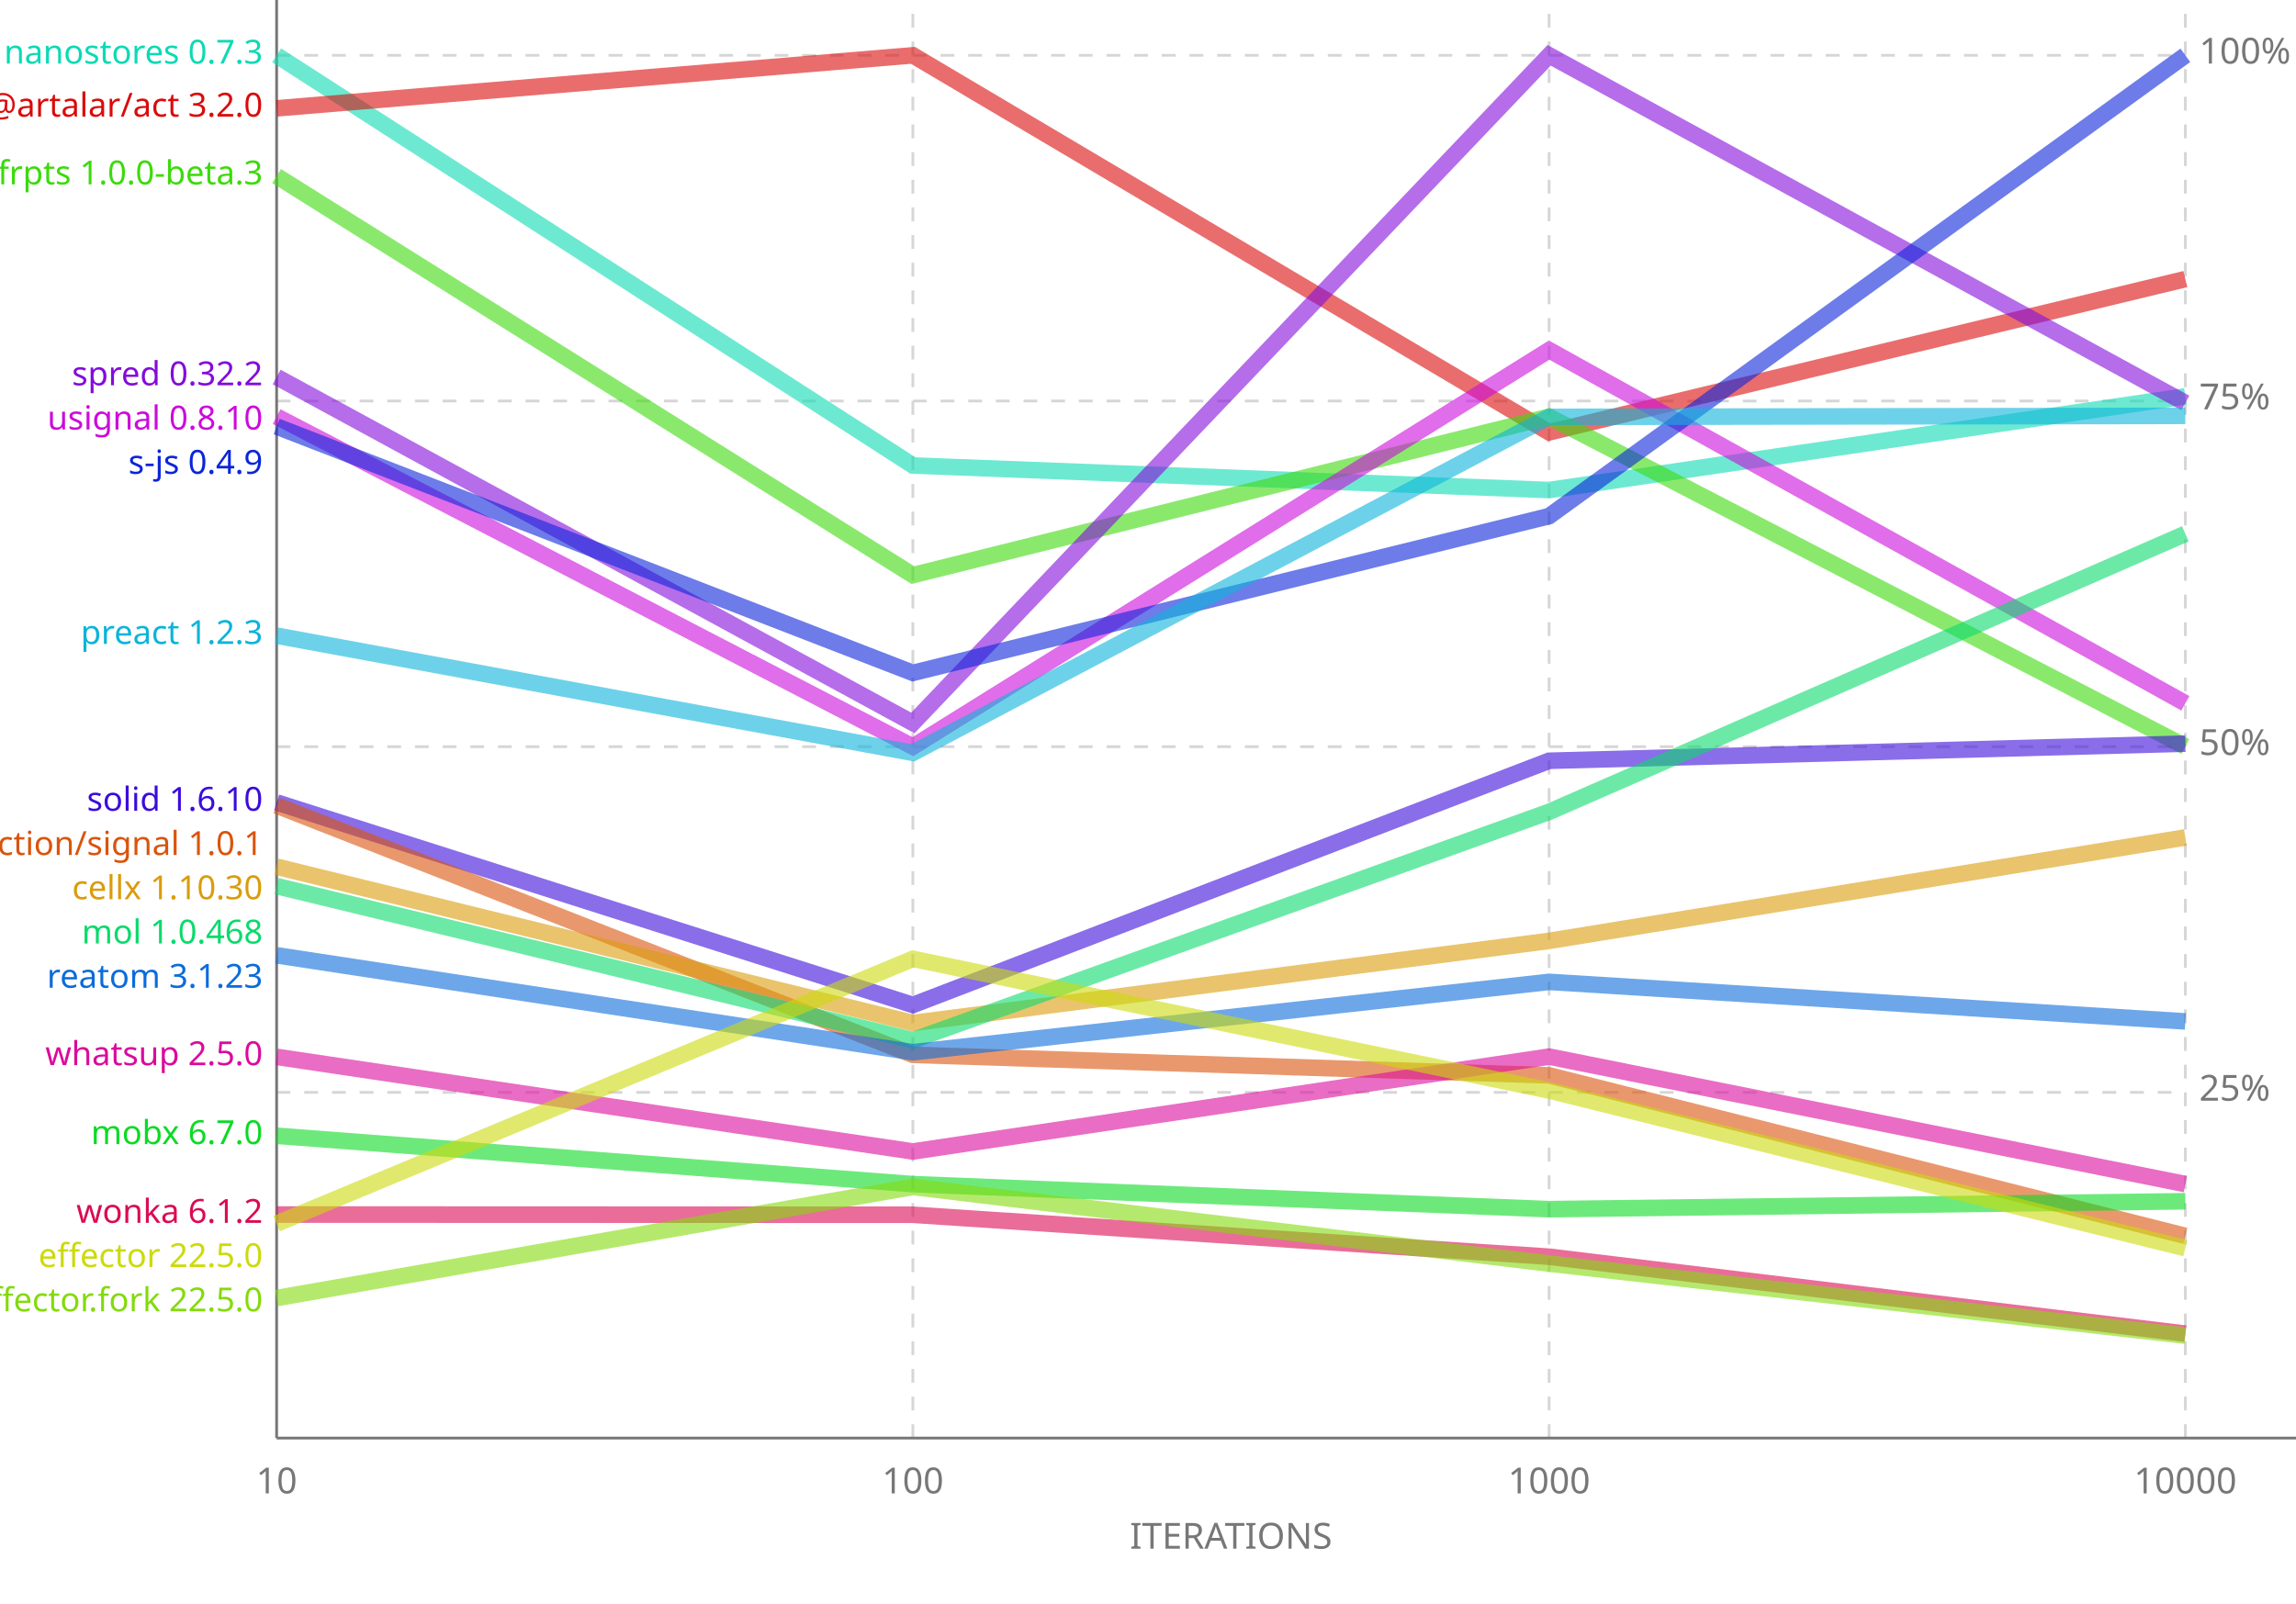
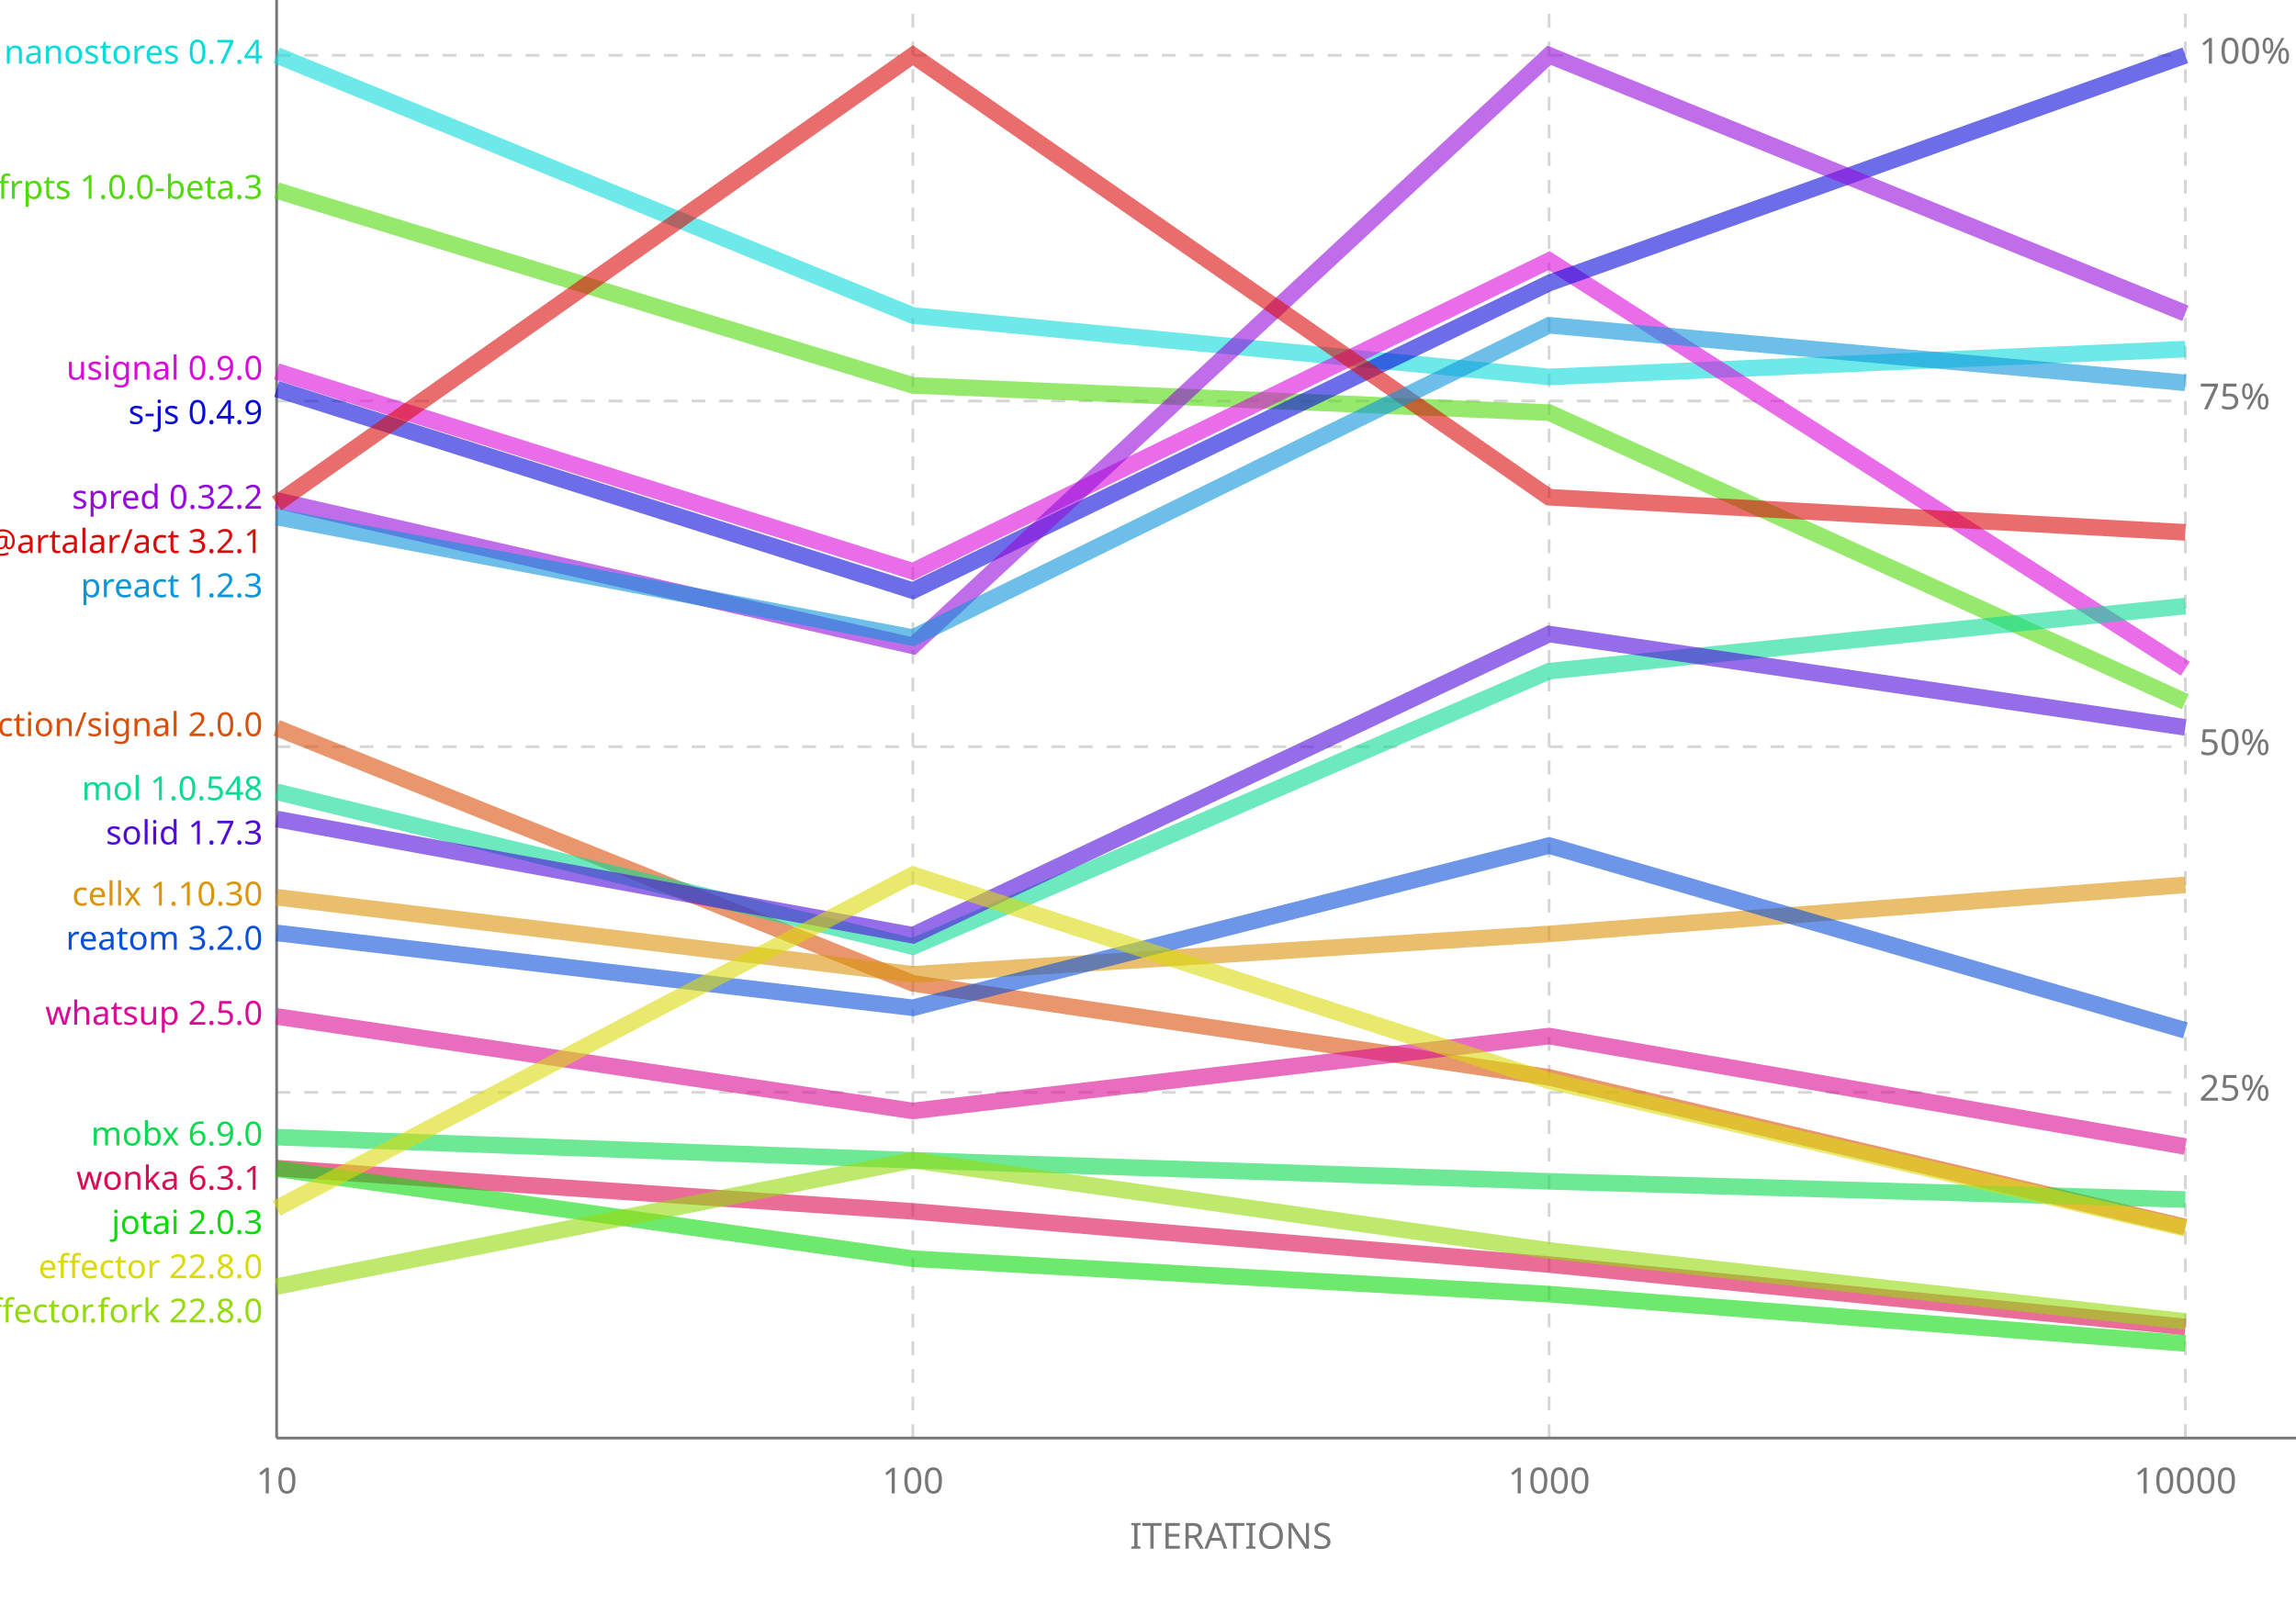
<svg xmlns="http://www.w3.org/2000/svg" id="bench-chart" viewBox="0 0 830 580">
  <style>
    #bench-chart .grid {
      stroke: #777777;
      stroke-width: 1;
    }

    #bench-chart .dashed {
      stroke: #777777;
      opacity: 0.3;
      stroke-width: 1;
      stroke-dasharray: 5, 5;
    }

    #bench-chart .labels {
      fill: #777777;
      font-size: 13px;
      font-family: sans-serif;
    }

    #bench-chart .x-labels {
      text-anchor: middle;
    }

    #bench-chart .y-labels {
      text-anchor: start;
    }

    #bench-chart .lib-label {
      font-size: 12px;
      font-family: sans-serif;
      text-anchor: end;
    }

    #bench-chart .line-med {
      stroke-width: 6;
      opacity: 0.6;
    }
  </style>
  <g class="grid">
    <line x1="100" y1="520" x2="830" y2="520" />
    <line x1="100" y1="520" x2="100" y2="0" />
  </g>
  <g class="dashed">
    <line x1="330" y1="520" x2="330" y2="0" />
    <line x1="560" y1="520" x2="560" y2="0" />
    <line x1="790" y1="520" x2="790" y2="0" />
    <line x1="100" y1="20" x2="790" y2="20" />
    <line x1="100" y1="145" x2="790" y2="145" />
    <line x1="100" y1="270" x2="790" y2="270" />
    <line x1="100" y1="395" x2="790" y2="395" />
  </g>
  <g class="labels x-labels">
    <text x="100" y="540">10</text>
    <text x="330" y="540">100</text>
    <text x="560" y="540">1000</text>
    <text x="790" y="540">10000</text>
    <text x="445" y="560">ITERATIONS</text>
  </g>
  <g class="labels y-labels">
    <text x="795" y="23">100%</text>
    <text x="795" y="148">75%</text>
    <text x="795" y="273">50%</text>
    <text x="795" y="398">25%</text>
  </g>
  <g>
-     <text class="lib-label" x="95" y="23" fill="hsl(169, 90%, 45%)">nanostores 0.7.3</text>
-     <polyline class="line-med" fill="none" stroke="hsl(169, 90%, 45%)" points="100,20 330,168.322 560,177.2 790,143.325" />
+     <text class="lib-label" x="95" y="23" fill="hsl(180, 90%, 45%)">nanostores 0.7.4</text>
+     <polyline class="line-med" fill="none" stroke="hsl(180, 90%, 45%)" points="100,20 330,114.105 560,136.301 790,126.247" />
  </g>
  <g>
-     <text class="lib-label" x="95" y="42.171" fill="hsl(0, 90%, 45%)">@artalar/act 3.2.0</text>
-     <polyline class="line-med" fill="none" stroke="hsl(0, 90%, 45%)" points="100,39.171 330,20 560,156.336 790,100.916" />
+     <text class="lib-label" x="95" y="71.888" fill="hsl(100, 90%, 45%)">frpts 1.0.0-beta.3</text>
+     <polyline class="line-med" fill="none" stroke="hsl(100, 90%, 45%)" points="100,68.888 330,139.357 560,149.203 790,253.759" />
  </g>
  <g>
-     <text class="lib-label" x="95" y="66.665" fill="hsl(106, 90%, 45%)">frpts 1.0.0-beta.3</text>
-     <polyline class="line-med" fill="none" stroke="hsl(106, 90%, 45%)" points="100,63.665 330,207.962 560,150.701 790,269.964" />
+     <text class="lib-label" x="95" y="137.287" fill="hsl(300, 90%, 45%)">usignal 0.9.0</text>
+     <polyline class="line-med" fill="none" stroke="hsl(300, 90%, 45%)" points="100,134.287 330,206.589 560,94.234 790,241.802" />
  </g>
  <g>
-     <text class="lib-label" x="95" y="139.318" fill="hsl(275, 90%, 45%)">spred 0.32.2</text>
-     <polyline class="line-med" fill="none" stroke="hsl(275, 90%, 45%)" points="100,136.318 330,261.417 560,20 790,145.711" />
+     <text class="lib-label" x="95" y="153.287" fill="hsl(240, 90%, 45%)">s-js 0.4.9</text>
+     <polyline class="line-med" fill="none" stroke="hsl(240, 90%, 45%)" points="100,140.662 330,213.583 560,102.344 790,20" />
  </g>
  <g>
-     <text class="lib-label" x="95" y="155.318" fill="hsl(296, 90%, 45%)">usignal 0.8.10</text>
-     <polyline class="line-med" fill="none" stroke="hsl(296, 90%, 45%)" points="100,150.629 330,270 560,126.594 790,254.314" />
+     <text class="lib-label" x="95" y="183.945" fill="hsl(280, 90%, 45%)">spred 0.32.2</text>
+     <polyline class="line-med" fill="none" stroke="hsl(280, 90%, 45%)" points="100,180.945 330,233.545 560,20 790,113.27" />
  </g>
  <g>
-     <text class="lib-label" x="95" y="171.318" fill="hsl(233, 90%, 45%)">s-js 0.4.9</text>
-     <polyline class="line-med" fill="none" stroke="hsl(233, 90%, 45%)" points="100,154.231 330,243.316 560,186.627 790,20" />
+     <text class="lib-label" x="95" y="199.945" fill="hsl(0, 90%, 45%)">@artalar/act 3.2.1</text>
+     <polyline class="line-med" fill="none" stroke="hsl(0, 90%, 45%)" points="100,182.051 330,20 560,179.804 790,192.491" />
  </g>
  <g>
-     <text class="lib-label" x="95" y="232.851" fill="hsl(191, 90%, 45%)">preact 1.2.3</text>
-     <polyline class="line-med" fill="none" stroke="hsl(191, 90%, 45%)" points="100,229.851 330,272.237 560,150.733 790,150.367" />
+     <text class="lib-label" x="95" y="215.945" fill="hsl(200, 90%, 45%)">preact 1.2.3</text>
+     <polyline class="line-med" fill="none" stroke="hsl(200, 90%, 45%)" points="100,186.942 330,230.543 560,117.614 790,138.421" />
  </g>
  <g>
-     <text class="lib-label" x="95" y="293.166" fill="hsl(254, 90%, 45%)">solid 1.6.10</text>
-     <polyline class="line-med" fill="none" stroke="hsl(254, 90%, 45%)" points="100,290.166 330,363.395 560,275.094 790,268.901" />
+     <text class="lib-label" x="95" y="266.184" fill="hsl(20, 90%, 45%)">@webreflection/signal 2.0.0</text>
+     <polyline class="line-med" fill="none" stroke="hsl(20, 90%, 45%)" points="100,263.184 330,355.574 560,389.572 790,443.7" />
  </g>
  <g>
-     <text class="lib-label" x="95" y="309.166" fill="hsl(21, 90%, 45%)">@webreflection/signal 1.0.1</text>
-     <polyline class="line-med" fill="none" stroke="hsl(21, 90%, 45%)" points="100,291.28 330,381.431 560,388.848 790,446.894" />
+     <text class="lib-label" x="95" y="289.316" fill="hsl(160, 90%, 45%)">mol 1.0.548</text>
+     <polyline class="line-med" fill="none" stroke="hsl(160, 90%, 45%)" points="100,286.316 330,342.29 560,242.687 790,219.153" />
  </g>
  <g>
-     <text class="lib-label" x="95" y="325.166" fill="hsl(42, 90%, 45%)">cellx 1.10.30</text>
-     <polyline class="line-med" fill="none" stroke="hsl(42, 90%, 45%)" points="100,313.394 330,369.906 560,340.218 790,302.818" />
+     <text class="lib-label" x="95" y="305.316" fill="hsl(260, 90%, 45%)">solid 1.7.3</text>
+     <polyline class="line-med" fill="none" stroke="hsl(260, 90%, 45%)" points="100,296.148 330,338.185 560,229.266 790,263.026" />
  </g>
  <g>
-     <text class="lib-label" x="95" y="341.166" fill="hsl(148, 90%, 45%)">mol 1.0.468</text>
-     <polyline class="line-med" fill="none" stroke="hsl(148, 90%, 45%)" points="100,320.407 330,376.143 560,293.564 790,193.018" />
+     <text class="lib-label" x="95" y="327.431" fill="hsl(40, 90%, 45%)">cellx 1.10.30</text>
+     <polyline class="line-med" fill="none" stroke="hsl(40, 90%, 45%)" points="100,324.431 330,352.316 560,337.696 790,319.969" />
  </g>
  <g>
-     <text class="lib-label" x="95" y="357.166" fill="hsl(212, 90%, 45%)">reatom 3.1.23</text>
-     <polyline class="line-med" fill="none" stroke="hsl(212, 90%, 45%)" points="100,345.435 330,380.492 560,355.044 790,369.341" />
+     <text class="lib-label" x="95" y="343.431" fill="hsl(220, 90%, 45%)">reatom 3.2.0</text>
+     <polyline class="line-med" fill="none" stroke="hsl(220, 90%, 45%)" points="100,337.337 330,364.416 560,305.741 790,372.584" />
  </g>
  <g>
-     <text class="lib-label" x="95" y="385.163" fill="hsl(318, 90%, 45%)">whatsup 2.5.0</text>
-     <polyline class="line-med" fill="none" stroke="hsl(318, 90%, 45%)" points="100,382.163 330,416.375 560,382.064 790,428.165" />
+     <text class="lib-label" x="95" y="370.534" fill="hsl(320, 90%, 45%)">whatsup 2.5.0</text>
+     <polyline class="line-med" fill="none" stroke="hsl(320, 90%, 45%)" points="100,367.534 330,401.719 560,374.64 790,414.575" />
  </g>
  <g>
-     <text class="lib-label" x="95" y="413.694" fill="hsl(127, 90%, 45%)">mobx 6.7.0</text>
-     <polyline class="line-med" fill="none" stroke="hsl(127, 90%, 45%)" points="100,410.694 330,428.183 560,437.234 790,434.376" />
+     <text class="lib-label" x="95" y="414.187" fill="hsl(140, 90%, 45%)">mobx 6.9.0</text>
+     <polyline class="line-med" fill="none" stroke="hsl(140, 90%, 45%)" points="100,411.187 330,419.545 560,427.176 790,433.743" />
  </g>
  <g>
-     <text class="lib-label" x="95" y="442.17" fill="hsl(339, 90%, 45%)">wonka 6.1.2</text>
-     <polyline class="line-med" fill="none" stroke="hsl(339, 90%, 45%)" points="100,439.17 330,439.255 560,454.424 790,482.241" />
+     <text class="lib-label" x="95" y="430.187" fill="hsl(340, 90%, 45%)">wonka 6.3.1</text>
+     <polyline class="line-med" fill="none" stroke="hsl(340, 90%, 45%)" points="100,422.398 330,438.033 560,457.265 790,479.822" />
  </g>
  <g>
-     <text class="lib-label" x="95" y="458.17" fill="hsl(64, 90%, 45%)">effector 22.5.0</text>
-     <polyline class="line-med" fill="none" stroke="hsl(64, 90%, 45%)" points="100,442.471 330,346.715 560,394.337 790,451.361" />
+     <text class="lib-label" x="95" y="446.187" fill="hsl(120, 90%, 45%)">jotai 2.0.3</text>
+     <polyline class="line-med" fill="none" stroke="hsl(120, 90%, 45%)" points="100,422.625 330,455.141 560,467.951 790,485.768" />
  </g>
  <g>
-     <text class="lib-label" x="95" y="474.17" fill="hsl(85, 90%, 45%)">effector.fork 22.5.0</text>
-     <polyline class="line-med" fill="none" stroke="hsl(85, 90%, 45%)" points="100,469.365 330,429.188 560,456.921 790,482.969" />
+     <text class="lib-label" x="95" y="462.187" fill="hsl(60, 90%, 45%)">effector 22.8.0</text>
+     <polyline class="line-med" fill="none" stroke="hsl(60, 90%, 45%)" points="100,436.932 330,316.296 560,390.843 790,444.175" />
+   </g>
+   <g>
+     <text class="lib-label" x="95" y="478.187" fill="hsl(80, 90%, 45%)">effector.fork 22.8.0</text>
+     <polyline class="line-med" fill="none" stroke="hsl(80, 90%, 45%)" points="100,465.206 330,419.54 560,452.17 790,477.806" />
  </g>
</svg>
